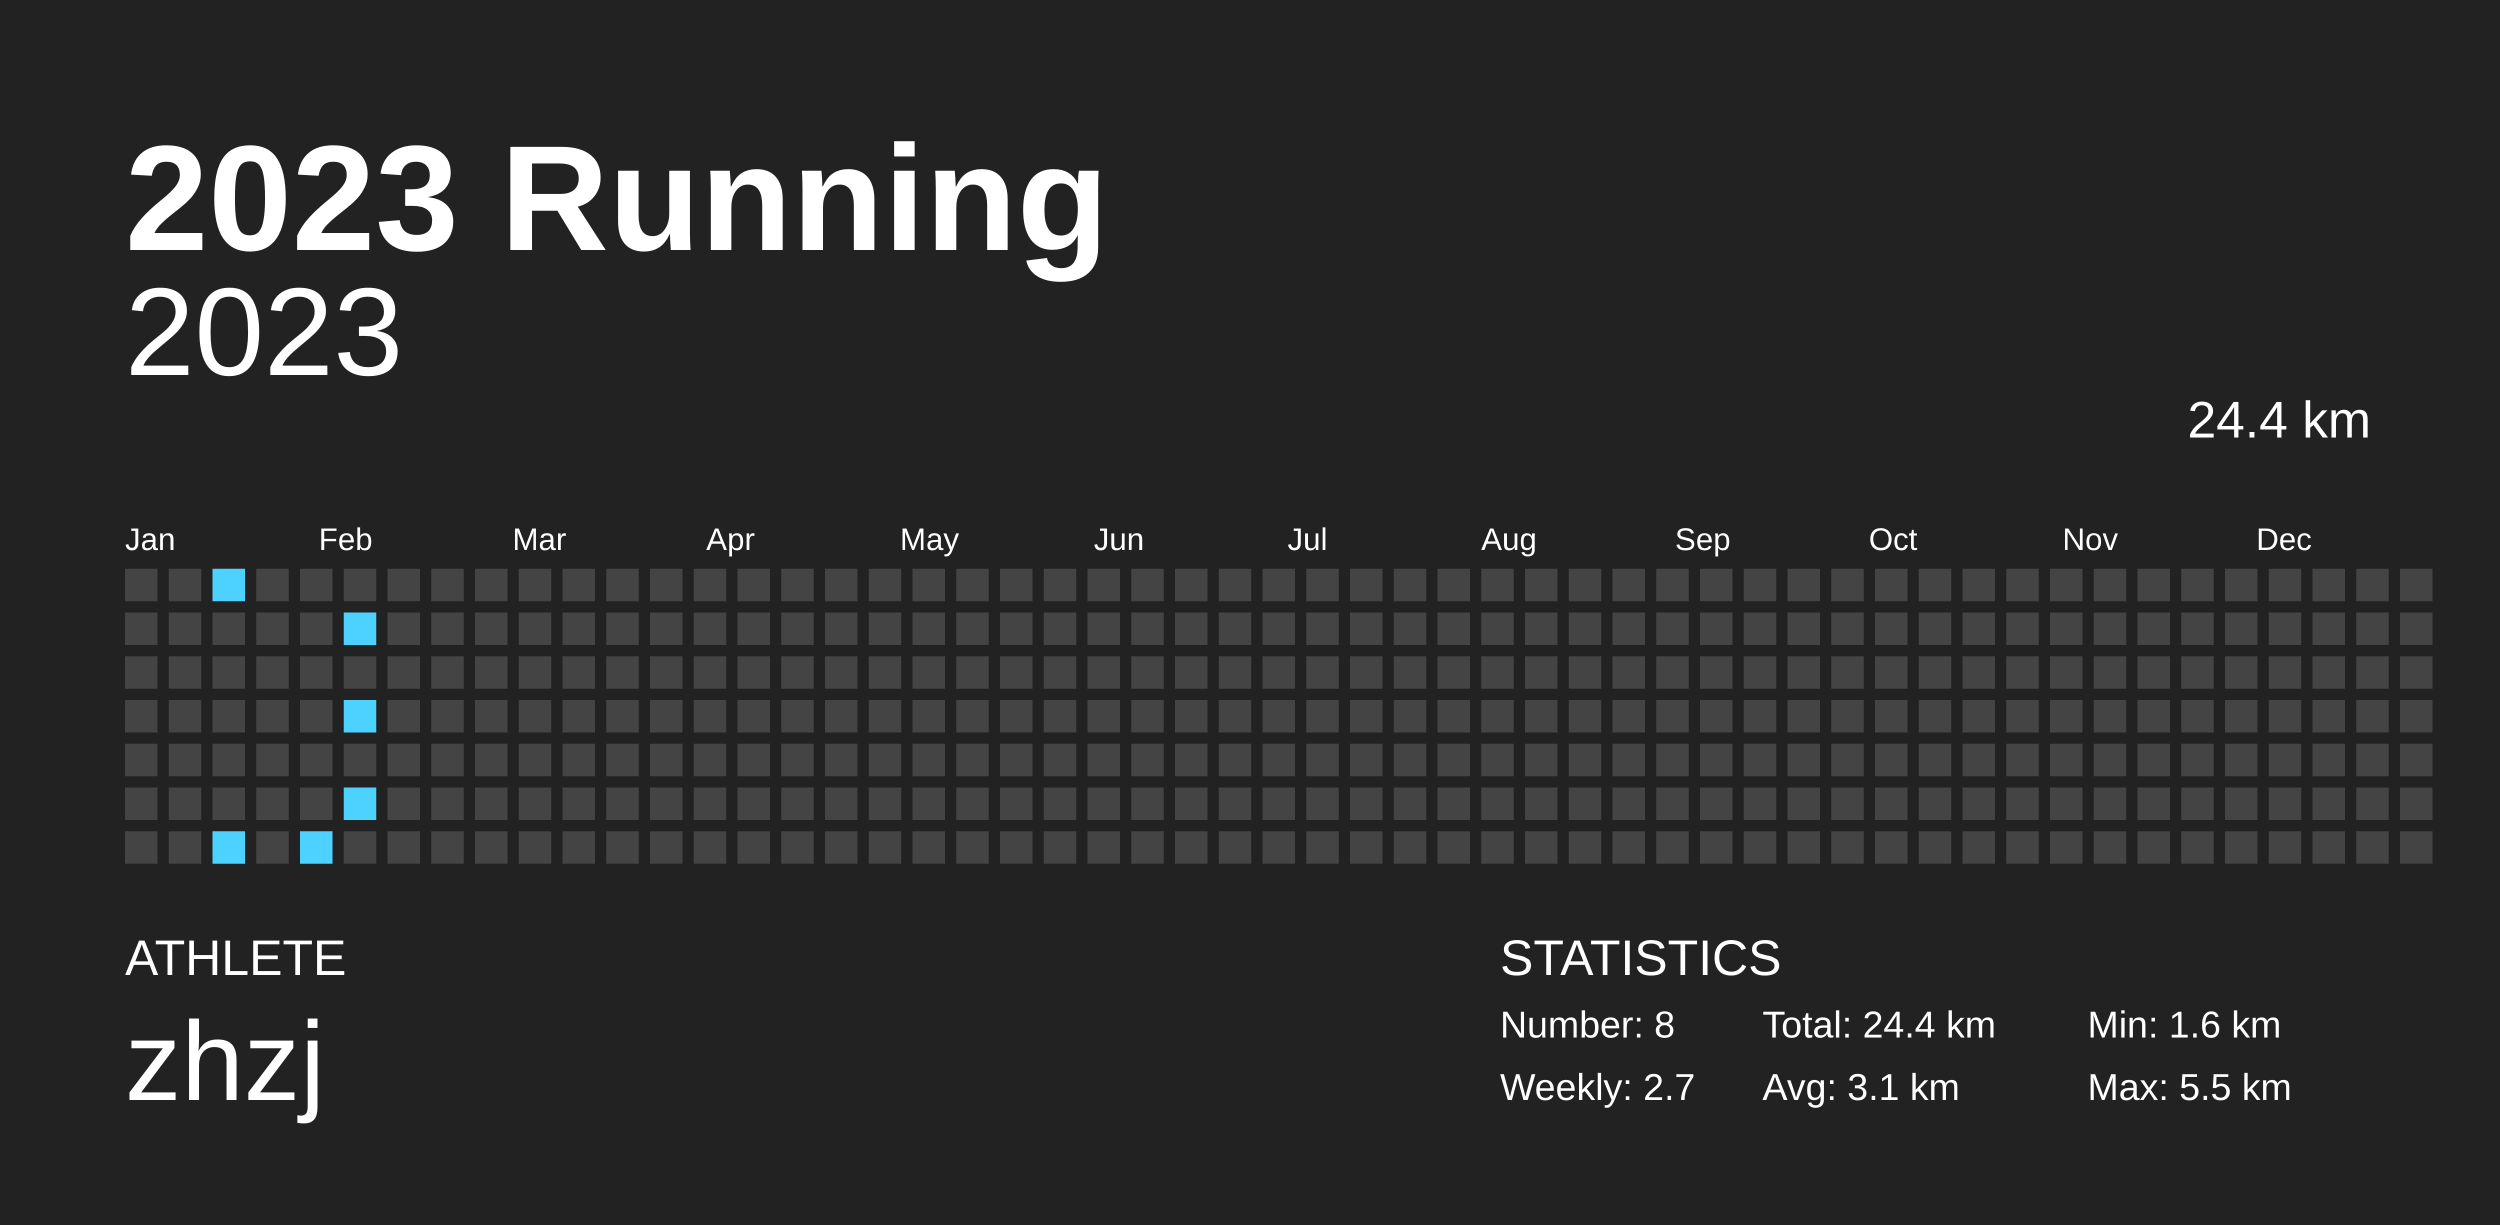
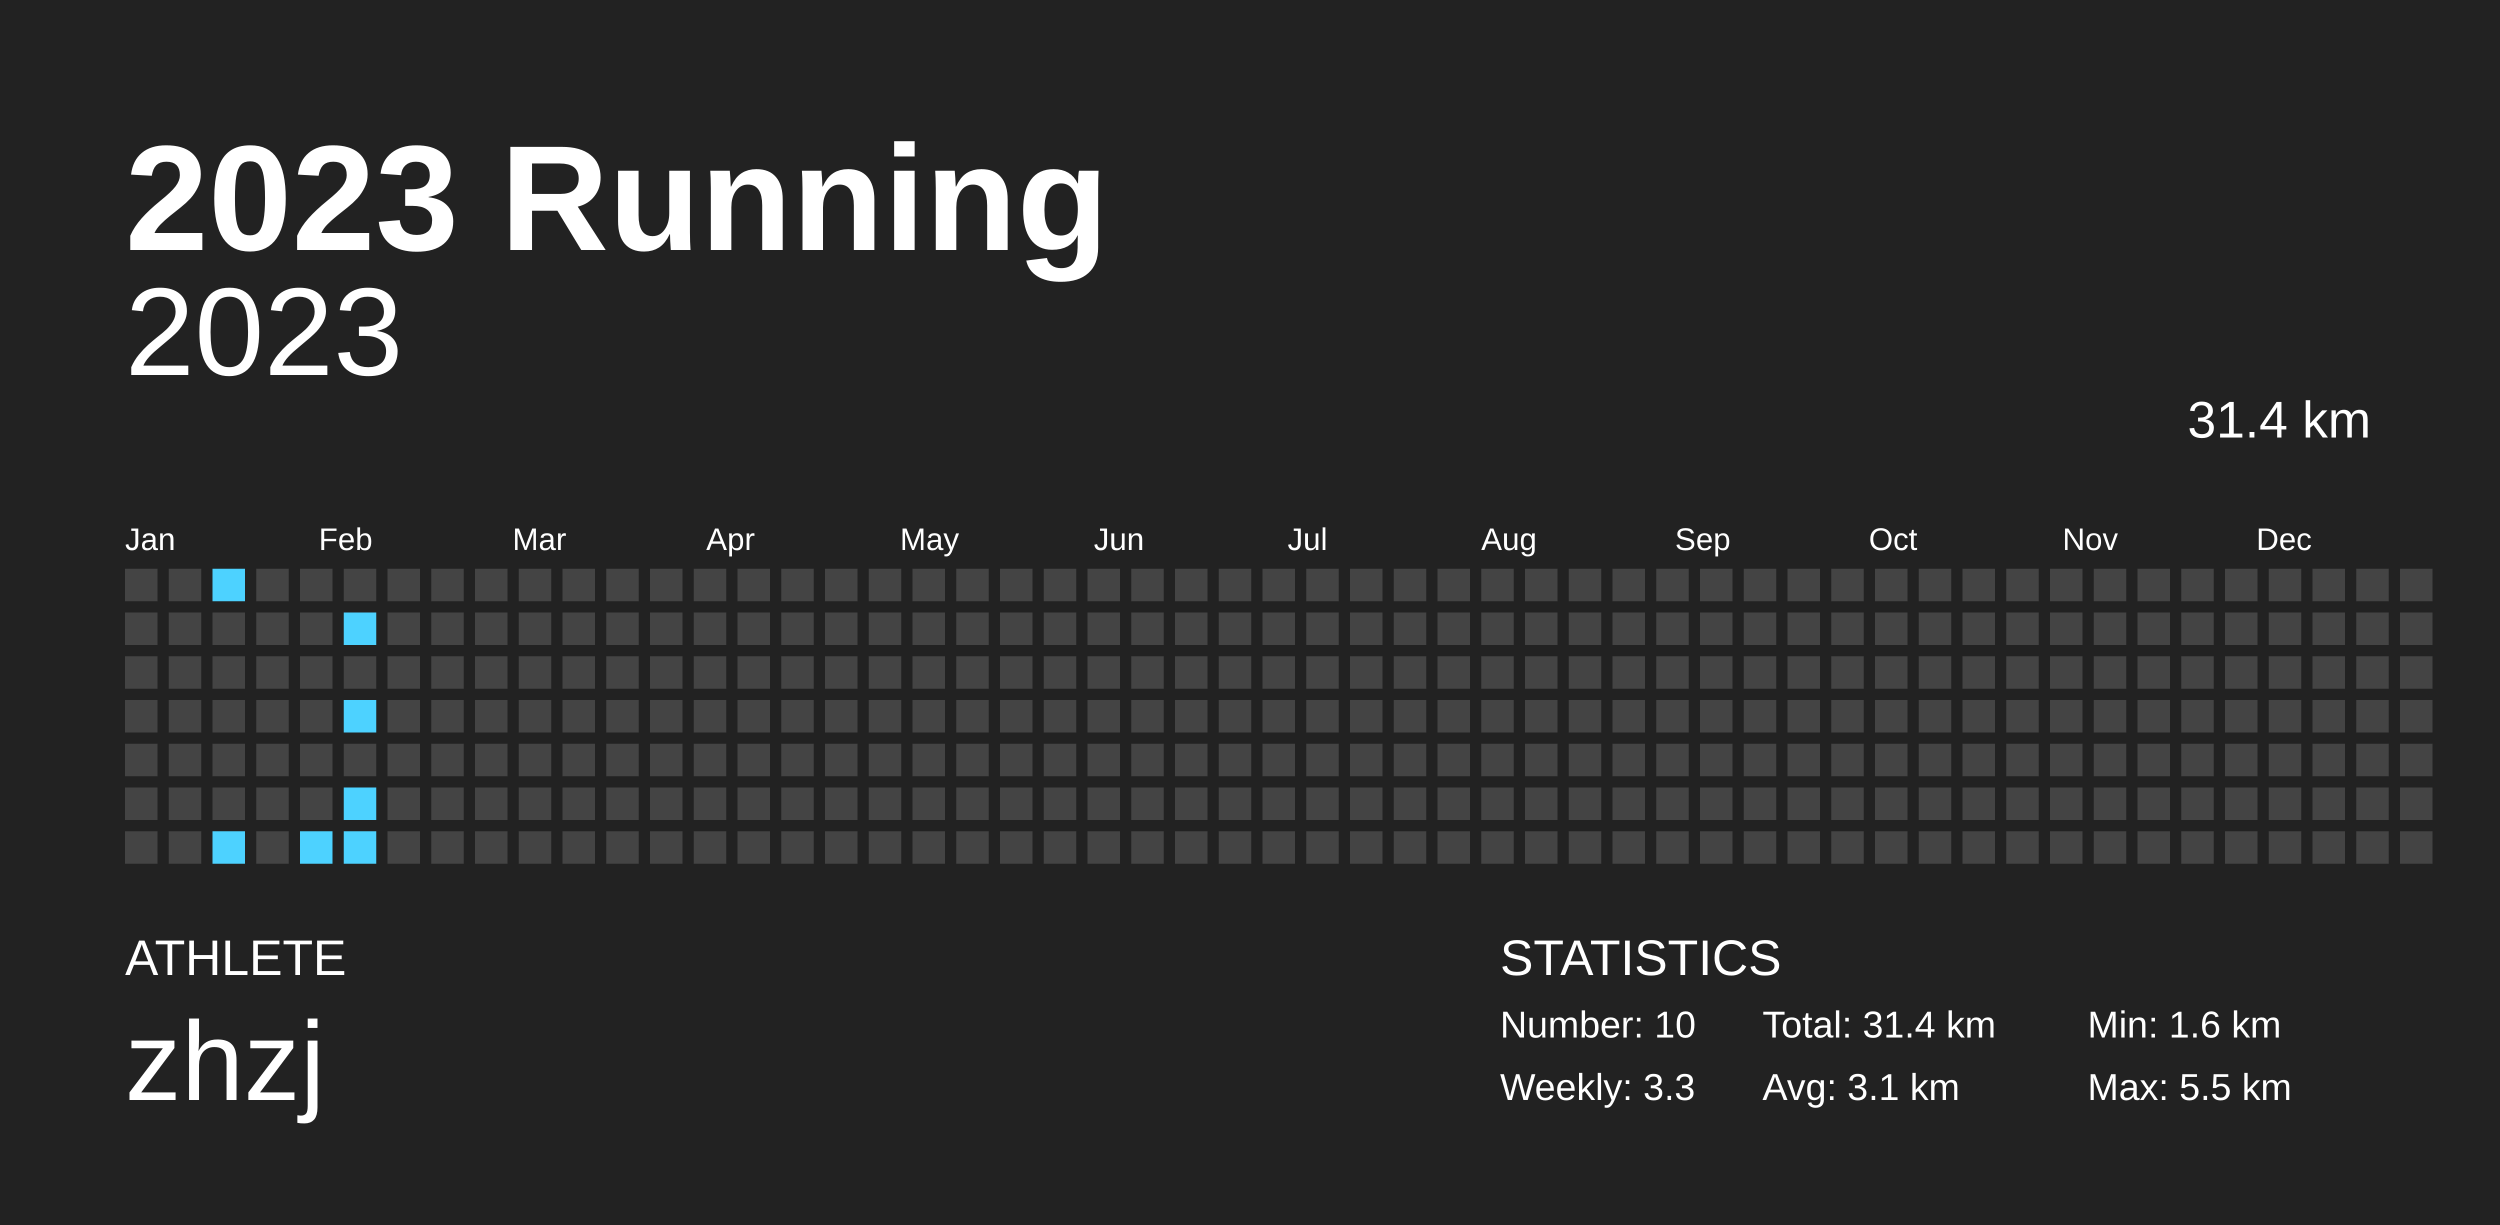
<svg xmlns="http://www.w3.org/2000/svg" baseProfile="full" height="98mm" version="1.1" viewBox="0,0,200,98" width="200mm">
  <defs />
  <rect fill="#222222" height="98" width="200" x="0" y="0" />
  <text fill="#FFFFFF" style="font-size:12px; font-family:Arial; font-weight:bold;" x="10" y="20">2023 Running</text>
  <text fill="#FFFFFF" style="font-size:4px; font-family:Arial" x="10" y="78">ATHLETE</text>
  <text fill="#FFFFFF" style="font-size:9px; font-family:Arial" x="10" y="88">zhzj</text>
  <text fill="#FFFFFF" style="font-size:4px; font-family:Arial" x="120" y="78">STATISTICS</text>
-   <text fill="#FFFFFF" style="font-size:3px; font-family:Arial" x="120" y="83">Number: 8</text>
-   <text fill="#FFFFFF" style="font-size:3px; font-family:Arial" x="120" y="88">Weekly: 2.7</text>
-   <text fill="#FFFFFF" style="font-size:3px; font-family:Arial" x="141" y="83">Total: 24.4 km</text>
+   <text fill="#FFFFFF" style="font-size:3px; font-family:Arial" x="120" y="83">Number: 10</text>
+   <text fill="#FFFFFF" style="font-size:3px; font-family:Arial" x="120" y="88">Weekly: 3.3</text>
+   <text fill="#FFFFFF" style="font-size:3px; font-family:Arial" x="141" y="83">Total: 31.4 km</text>
  <text fill="#FFFFFF" style="font-size:3px; font-family:Arial" x="141" y="88">Avg: 3.1 km</text>
  <text fill="#FFFFFF" style="font-size:3px; font-family:Arial" x="167" y="83">Min: 1.6 km</text>
  <text fill="#FFFFFF" style="font-size:3px; font-family:Arial" x="167" y="88">Max: 5.5 km</text>
  <text alignment-baseline="hanging" fill="#FFFFFF" style="font-size:10.0px; font-family:Arial;" x="10" y="30">2023</text>
-   <text alignment-baseline="hanging" fill="#FFFFFF" style="font-size:4.125px; font-family:Arial;" x="175" y="35">24.4 km</text>
+   <text alignment-baseline="hanging" fill="#FFFFFF" style="font-size:4.125px; font-family:Arial;" x="175" y="35">31.4 km</text>
  <text fill="#FFFFFF" style="font-size:2.5px; font-family:Arial" x="10.0" y="44">Jan</text>
  <text fill="#FFFFFF" style="font-size:2.5px; font-family:Arial" x="25.5" y="44">Feb</text>
  <text fill="#FFFFFF" style="font-size:2.5px; font-family:Arial" x="41.0" y="44">Mar</text>
  <text fill="#FFFFFF" style="font-size:2.5px; font-family:Arial" x="56.5" y="44">Apr</text>
  <text fill="#FFFFFF" style="font-size:2.5px; font-family:Arial" x="72.0" y="44">May</text>
  <text fill="#FFFFFF" style="font-size:2.5px; font-family:Arial" x="87.5" y="44">Jun</text>
  <text fill="#FFFFFF" style="font-size:2.5px; font-family:Arial" x="103.0" y="44">Jul</text>
  <text fill="#FFFFFF" style="font-size:2.5px; font-family:Arial" x="118.5" y="44">Aug</text>
  <text fill="#FFFFFF" style="font-size:2.5px; font-family:Arial" x="134.0" y="44">Sep</text>
  <text fill="#FFFFFF" style="font-size:2.5px; font-family:Arial" x="149.5" y="44">Oct</text>
  <text fill="#FFFFFF" style="font-size:2.5px; font-family:Arial" x="165.0" y="44">Nov</text>
  <text fill="#FFFFFF" style="font-size:2.5px; font-family:Arial" x="180.5" y="44">Dec</text>
  <rect fill="#444444" height="2.6" width="2.6" x="10.0" y="45.5" />
  <rect fill="#444444" height="2.6" width="2.6" x="10.0" y="49.0" />
  <rect fill="#444444" height="2.6" width="2.6" x="10.0" y="52.5" />
  <rect fill="#444444" height="2.6" width="2.6" x="10.0" y="56.0" />
  <rect fill="#444444" height="2.6" width="2.6" x="10.0" y="59.5" />
  <rect fill="#444444" height="2.6" width="2.6" x="10.0" y="63.0" />
  <rect fill="#444444" height="2.6" width="2.6" x="10.0" y="66.5" />
  <rect fill="#444444" height="2.6" width="2.6" x="13.5" y="45.5" />
  <rect fill="#444444" height="2.6" width="2.6" x="13.5" y="49.0" />
  <rect fill="#444444" height="2.6" width="2.6" x="13.5" y="52.5" />
  <rect fill="#444444" height="2.6" width="2.6" x="13.5" y="56.0" />
  <rect fill="#444444" height="2.6" width="2.6" x="13.5" y="59.5" />
  <rect fill="#444444" height="2.6" width="2.6" x="13.5" y="63.0" />
  <rect fill="#444444" height="2.6" width="2.6" x="13.5" y="66.5" />
  <rect fill="#4dd2ff" height="2.6" width="2.6" x="17.0" y="45.5" />
  <rect fill="#444444" height="2.6" width="2.6" x="17.0" y="49.0" />
  <rect fill="#444444" height="2.6" width="2.6" x="17.0" y="52.5" />
  <rect fill="#444444" height="2.6" width="2.6" x="17.0" y="56.0" />
  <rect fill="#444444" height="2.6" width="2.6" x="17.0" y="59.5" />
  <rect fill="#444444" height="2.6" width="2.6" x="17.0" y="63.0" />
  <rect fill="#4dd2ff" height="2.6" width="2.6" x="17.0" y="66.5" />
  <rect fill="#444444" height="2.6" width="2.6" x="20.5" y="45.5" />
  <rect fill="#444444" height="2.6" width="2.6" x="20.5" y="49.0" />
  <rect fill="#444444" height="2.6" width="2.6" x="20.5" y="52.5" />
  <rect fill="#444444" height="2.6" width="2.6" x="20.5" y="56.0" />
  <rect fill="#444444" height="2.6" width="2.6" x="20.5" y="59.5" />
  <rect fill="#444444" height="2.6" width="2.6" x="20.5" y="63.0" />
  <rect fill="#444444" height="2.6" width="2.6" x="20.5" y="66.5" />
  <rect fill="#444444" height="2.6" width="2.6" x="24.0" y="45.5" />
  <rect fill="#444444" height="2.6" width="2.6" x="24.0" y="49.0" />
  <rect fill="#444444" height="2.6" width="2.6" x="24.0" y="52.5" />
  <rect fill="#444444" height="2.6" width="2.6" x="24.0" y="56.0" />
  <rect fill="#444444" height="2.6" width="2.6" x="24.0" y="59.5" />
  <rect fill="#444444" height="2.6" width="2.6" x="24.0" y="63.0" />
  <rect fill="#4dd2ff" height="2.6" width="2.6" x="24.0" y="66.5" />
  <rect fill="#444444" height="2.6" width="2.6" x="27.5" y="45.5" />
  <rect fill="#4dd2ff" height="2.6" width="2.6" x="27.5" y="49.0" />
  <rect fill="#444444" height="2.6" width="2.6" x="27.5" y="52.5" />
  <rect fill="#4dd2ff" height="2.6" width="2.6" x="27.5" y="56.0" />
  <rect fill="#444444" height="2.6" width="2.6" x="27.5" y="59.5" />
  <rect fill="#4dd2ff" height="2.6" width="2.6" x="27.5" y="63.0" />
-   <rect fill="#444444" height="2.6" width="2.6" x="27.5" y="66.5" />
+   <rect fill="#4dd2ff" height="2.6" width="2.6" x="27.5" y="66.5" />
  <rect fill="#444444" height="2.6" width="2.6" x="31.0" y="45.5" />
  <rect fill="#444444" height="2.6" width="2.6" x="31.0" y="49.0" />
  <rect fill="#444444" height="2.6" width="2.6" x="31.0" y="52.5" />
  <rect fill="#444444" height="2.6" width="2.6" x="31.0" y="56.0" />
  <rect fill="#444444" height="2.6" width="2.6" x="31.0" y="59.5" />
  <rect fill="#444444" height="2.6" width="2.6" x="31.0" y="63.0" />
  <rect fill="#444444" height="2.6" width="2.6" x="31.0" y="66.5" />
  <rect fill="#444444" height="2.6" width="2.6" x="34.5" y="45.5" />
  <rect fill="#444444" height="2.6" width="2.6" x="34.5" y="49.0" />
  <rect fill="#444444" height="2.6" width="2.6" x="34.5" y="52.5" />
  <rect fill="#444444" height="2.6" width="2.6" x="34.5" y="56.0" />
  <rect fill="#444444" height="2.6" width="2.6" x="34.5" y="59.5" />
  <rect fill="#444444" height="2.6" width="2.6" x="34.5" y="63.0" />
  <rect fill="#444444" height="2.6" width="2.6" x="34.5" y="66.5" />
  <rect fill="#444444" height="2.6" width="2.6" x="38.0" y="45.5" />
  <rect fill="#444444" height="2.6" width="2.6" x="38.0" y="49.0" />
  <rect fill="#444444" height="2.6" width="2.6" x="38.0" y="52.5" />
  <rect fill="#444444" height="2.6" width="2.6" x="38.0" y="56.0" />
  <rect fill="#444444" height="2.6" width="2.6" x="38.0" y="59.5" />
  <rect fill="#444444" height="2.6" width="2.6" x="38.0" y="63.0" />
  <rect fill="#444444" height="2.6" width="2.6" x="38.0" y="66.5" />
  <rect fill="#444444" height="2.6" width="2.6" x="41.5" y="45.5" />
  <rect fill="#444444" height="2.6" width="2.6" x="41.5" y="49.0" />
  <rect fill="#444444" height="2.6" width="2.6" x="41.5" y="52.5" />
  <rect fill="#444444" height="2.6" width="2.6" x="41.5" y="56.0" />
  <rect fill="#444444" height="2.6" width="2.6" x="41.5" y="59.5" />
  <rect fill="#444444" height="2.6" width="2.6" x="41.5" y="63.0" />
  <rect fill="#444444" height="2.6" width="2.6" x="41.5" y="66.5" />
  <rect fill="#444444" height="2.6" width="2.6" x="45.0" y="45.5" />
  <rect fill="#444444" height="2.6" width="2.6" x="45.0" y="49.0" />
  <rect fill="#444444" height="2.6" width="2.6" x="45.0" y="52.5" />
  <rect fill="#444444" height="2.6" width="2.6" x="45.0" y="56.0" />
  <rect fill="#444444" height="2.6" width="2.6" x="45.0" y="59.5" />
  <rect fill="#444444" height="2.6" width="2.6" x="45.0" y="63.0" />
  <rect fill="#444444" height="2.6" width="2.6" x="45.0" y="66.5" />
  <rect fill="#444444" height="2.6" width="2.6" x="48.5" y="45.5" />
  <rect fill="#444444" height="2.6" width="2.6" x="48.5" y="49.0" />
  <rect fill="#444444" height="2.6" width="2.6" x="48.5" y="52.5" />
  <rect fill="#444444" height="2.6" width="2.6" x="48.5" y="56.0" />
  <rect fill="#444444" height="2.6" width="2.6" x="48.5" y="59.5" />
  <rect fill="#444444" height="2.6" width="2.6" x="48.5" y="63.0" />
  <rect fill="#444444" height="2.6" width="2.6" x="48.5" y="66.5" />
  <rect fill="#444444" height="2.6" width="2.6" x="52.0" y="45.5" />
  <rect fill="#444444" height="2.6" width="2.6" x="52.0" y="49.0" />
  <rect fill="#444444" height="2.6" width="2.6" x="52.0" y="52.5" />
  <rect fill="#444444" height="2.6" width="2.6" x="52.0" y="56.0" />
  <rect fill="#444444" height="2.6" width="2.6" x="52.0" y="59.5" />
  <rect fill="#444444" height="2.6" width="2.6" x="52.0" y="63.0" />
  <rect fill="#444444" height="2.6" width="2.6" x="52.0" y="66.5" />
  <rect fill="#444444" height="2.6" width="2.6" x="55.5" y="45.5" />
  <rect fill="#444444" height="2.6" width="2.6" x="55.5" y="49.0" />
  <rect fill="#444444" height="2.6" width="2.6" x="55.5" y="52.5" />
  <rect fill="#444444" height="2.6" width="2.6" x="55.5" y="56.0" />
  <rect fill="#444444" height="2.6" width="2.6" x="55.5" y="59.5" />
  <rect fill="#444444" height="2.6" width="2.6" x="55.5" y="63.0" />
  <rect fill="#444444" height="2.6" width="2.6" x="55.5" y="66.5" />
  <rect fill="#444444" height="2.6" width="2.6" x="59.0" y="45.5" />
  <rect fill="#444444" height="2.6" width="2.6" x="59.0" y="49.0" />
  <rect fill="#444444" height="2.6" width="2.6" x="59.0" y="52.5" />
  <rect fill="#444444" height="2.6" width="2.6" x="59.0" y="56.0" />
  <rect fill="#444444" height="2.6" width="2.6" x="59.0" y="59.5" />
  <rect fill="#444444" height="2.6" width="2.6" x="59.0" y="63.0" />
  <rect fill="#444444" height="2.6" width="2.6" x="59.0" y="66.5" />
  <rect fill="#444444" height="2.6" width="2.6" x="62.5" y="45.5" />
  <rect fill="#444444" height="2.6" width="2.6" x="62.5" y="49.0" />
  <rect fill="#444444" height="2.6" width="2.6" x="62.5" y="52.5" />
  <rect fill="#444444" height="2.6" width="2.6" x="62.5" y="56.0" />
  <rect fill="#444444" height="2.6" width="2.6" x="62.5" y="59.5" />
  <rect fill="#444444" height="2.6" width="2.6" x="62.5" y="63.0" />
  <rect fill="#444444" height="2.6" width="2.6" x="62.5" y="66.5" />
  <rect fill="#444444" height="2.6" width="2.6" x="66.0" y="45.5" />
  <rect fill="#444444" height="2.6" width="2.6" x="66.0" y="49.0" />
  <rect fill="#444444" height="2.6" width="2.6" x="66.0" y="52.5" />
  <rect fill="#444444" height="2.6" width="2.6" x="66.0" y="56.0" />
  <rect fill="#444444" height="2.6" width="2.6" x="66.0" y="59.5" />
  <rect fill="#444444" height="2.6" width="2.6" x="66.0" y="63.0" />
  <rect fill="#444444" height="2.6" width="2.6" x="66.0" y="66.5" />
  <rect fill="#444444" height="2.6" width="2.6" x="69.5" y="45.5" />
  <rect fill="#444444" height="2.6" width="2.6" x="69.5" y="49.0" />
  <rect fill="#444444" height="2.6" width="2.6" x="69.5" y="52.5" />
  <rect fill="#444444" height="2.6" width="2.6" x="69.5" y="56.0" />
  <rect fill="#444444" height="2.6" width="2.6" x="69.5" y="59.5" />
  <rect fill="#444444" height="2.6" width="2.6" x="69.5" y="63.0" />
  <rect fill="#444444" height="2.6" width="2.6" x="69.5" y="66.5" />
  <rect fill="#444444" height="2.6" width="2.6" x="73.0" y="45.5" />
  <rect fill="#444444" height="2.6" width="2.6" x="73.0" y="49.0" />
  <rect fill="#444444" height="2.6" width="2.6" x="73.0" y="52.5" />
  <rect fill="#444444" height="2.6" width="2.6" x="73.0" y="56.0" />
  <rect fill="#444444" height="2.6" width="2.6" x="73.0" y="59.5" />
  <rect fill="#444444" height="2.6" width="2.6" x="73.0" y="63.0" />
  <rect fill="#444444" height="2.6" width="2.6" x="73.0" y="66.5" />
  <rect fill="#444444" height="2.6" width="2.6" x="76.5" y="45.5" />
  <rect fill="#444444" height="2.6" width="2.6" x="76.5" y="49.0" />
  <rect fill="#444444" height="2.6" width="2.6" x="76.5" y="52.5" />
  <rect fill="#444444" height="2.6" width="2.6" x="76.5" y="56.0" />
  <rect fill="#444444" height="2.6" width="2.6" x="76.5" y="59.5" />
  <rect fill="#444444" height="2.6" width="2.6" x="76.5" y="63.0" />
  <rect fill="#444444" height="2.6" width="2.6" x="76.5" y="66.5" />
  <rect fill="#444444" height="2.6" width="2.6" x="80.0" y="45.5" />
  <rect fill="#444444" height="2.6" width="2.6" x="80.0" y="49.0" />
  <rect fill="#444444" height="2.6" width="2.6" x="80.0" y="52.5" />
  <rect fill="#444444" height="2.6" width="2.6" x="80.0" y="56.0" />
  <rect fill="#444444" height="2.6" width="2.6" x="80.0" y="59.5" />
  <rect fill="#444444" height="2.6" width="2.6" x="80.0" y="63.0" />
  <rect fill="#444444" height="2.6" width="2.6" x="80.0" y="66.5" />
  <rect fill="#444444" height="2.6" width="2.6" x="83.5" y="45.5" />
  <rect fill="#444444" height="2.6" width="2.6" x="83.5" y="49.0" />
  <rect fill="#444444" height="2.6" width="2.6" x="83.5" y="52.5" />
  <rect fill="#444444" height="2.6" width="2.6" x="83.5" y="56.0" />
  <rect fill="#444444" height="2.6" width="2.6" x="83.5" y="59.5" />
  <rect fill="#444444" height="2.6" width="2.6" x="83.5" y="63.0" />
  <rect fill="#444444" height="2.6" width="2.6" x="83.5" y="66.5" />
  <rect fill="#444444" height="2.6" width="2.6" x="87.0" y="45.5" />
  <rect fill="#444444" height="2.6" width="2.6" x="87.0" y="49.0" />
  <rect fill="#444444" height="2.6" width="2.6" x="87.0" y="52.5" />
  <rect fill="#444444" height="2.6" width="2.6" x="87.0" y="56.0" />
  <rect fill="#444444" height="2.6" width="2.6" x="87.0" y="59.5" />
  <rect fill="#444444" height="2.6" width="2.6" x="87.0" y="63.0" />
  <rect fill="#444444" height="2.6" width="2.6" x="87.0" y="66.5" />
  <rect fill="#444444" height="2.6" width="2.6" x="90.5" y="45.5" />
  <rect fill="#444444" height="2.6" width="2.6" x="90.5" y="49.0" />
  <rect fill="#444444" height="2.6" width="2.6" x="90.5" y="52.5" />
  <rect fill="#444444" height="2.6" width="2.6" x="90.5" y="56.0" />
  <rect fill="#444444" height="2.6" width="2.6" x="90.5" y="59.5" />
  <rect fill="#444444" height="2.6" width="2.6" x="90.5" y="63.0" />
  <rect fill="#444444" height="2.6" width="2.6" x="90.5" y="66.5" />
  <rect fill="#444444" height="2.6" width="2.6" x="94.0" y="45.5" />
  <rect fill="#444444" height="2.6" width="2.6" x="94.0" y="49.0" />
  <rect fill="#444444" height="2.6" width="2.6" x="94.0" y="52.5" />
  <rect fill="#444444" height="2.6" width="2.6" x="94.0" y="56.0" />
  <rect fill="#444444" height="2.6" width="2.6" x="94.0" y="59.5" />
  <rect fill="#444444" height="2.6" width="2.6" x="94.0" y="63.0" />
  <rect fill="#444444" height="2.6" width="2.6" x="94.0" y="66.5" />
  <rect fill="#444444" height="2.6" width="2.6" x="97.5" y="45.5" />
  <rect fill="#444444" height="2.6" width="2.6" x="97.5" y="49.0" />
  <rect fill="#444444" height="2.6" width="2.6" x="97.5" y="52.5" />
  <rect fill="#444444" height="2.6" width="2.6" x="97.5" y="56.0" />
  <rect fill="#444444" height="2.6" width="2.6" x="97.5" y="59.5" />
  <rect fill="#444444" height="2.6" width="2.6" x="97.5" y="63.0" />
  <rect fill="#444444" height="2.6" width="2.6" x="97.5" y="66.5" />
  <rect fill="#444444" height="2.6" width="2.6" x="101.0" y="45.5" />
  <rect fill="#444444" height="2.6" width="2.6" x="101.0" y="49.0" />
  <rect fill="#444444" height="2.6" width="2.6" x="101.0" y="52.5" />
  <rect fill="#444444" height="2.6" width="2.6" x="101.0" y="56.0" />
  <rect fill="#444444" height="2.6" width="2.6" x="101.0" y="59.5" />
  <rect fill="#444444" height="2.6" width="2.6" x="101.0" y="63.0" />
  <rect fill="#444444" height="2.6" width="2.6" x="101.0" y="66.5" />
  <rect fill="#444444" height="2.6" width="2.6" x="104.5" y="45.5" />
  <rect fill="#444444" height="2.6" width="2.6" x="104.5" y="49.0" />
  <rect fill="#444444" height="2.6" width="2.6" x="104.5" y="52.5" />
  <rect fill="#444444" height="2.6" width="2.6" x="104.5" y="56.0" />
  <rect fill="#444444" height="2.6" width="2.6" x="104.5" y="59.5" />
  <rect fill="#444444" height="2.6" width="2.6" x="104.5" y="63.0" />
  <rect fill="#444444" height="2.6" width="2.6" x="104.5" y="66.5" />
  <rect fill="#444444" height="2.6" width="2.6" x="108.0" y="45.5" />
  <rect fill="#444444" height="2.6" width="2.6" x="108.0" y="49.0" />
  <rect fill="#444444" height="2.6" width="2.6" x="108.0" y="52.5" />
  <rect fill="#444444" height="2.6" width="2.6" x="108.0" y="56.0" />
  <rect fill="#444444" height="2.6" width="2.6" x="108.0" y="59.5" />
  <rect fill="#444444" height="2.6" width="2.6" x="108.0" y="63.0" />
  <rect fill="#444444" height="2.6" width="2.6" x="108.0" y="66.5" />
  <rect fill="#444444" height="2.6" width="2.6" x="111.5" y="45.5" />
  <rect fill="#444444" height="2.6" width="2.6" x="111.5" y="49.0" />
  <rect fill="#444444" height="2.6" width="2.6" x="111.5" y="52.5" />
  <rect fill="#444444" height="2.6" width="2.6" x="111.5" y="56.0" />
  <rect fill="#444444" height="2.6" width="2.6" x="111.5" y="59.5" />
  <rect fill="#444444" height="2.6" width="2.6" x="111.5" y="63.0" />
  <rect fill="#444444" height="2.6" width="2.6" x="111.5" y="66.5" />
  <rect fill="#444444" height="2.6" width="2.6" x="115.0" y="45.5" />
  <rect fill="#444444" height="2.6" width="2.6" x="115.0" y="49.0" />
  <rect fill="#444444" height="2.6" width="2.6" x="115.0" y="52.5" />
  <rect fill="#444444" height="2.6" width="2.6" x="115.0" y="56.0" />
  <rect fill="#444444" height="2.6" width="2.6" x="115.0" y="59.5" />
  <rect fill="#444444" height="2.6" width="2.6" x="115.0" y="63.0" />
  <rect fill="#444444" height="2.6" width="2.6" x="115.0" y="66.5" />
  <rect fill="#444444" height="2.6" width="2.6" x="118.5" y="45.5" />
  <rect fill="#444444" height="2.6" width="2.6" x="118.5" y="49.0" />
  <rect fill="#444444" height="2.6" width="2.6" x="118.5" y="52.5" />
  <rect fill="#444444" height="2.6" width="2.6" x="118.5" y="56.0" />
  <rect fill="#444444" height="2.6" width="2.6" x="118.5" y="59.5" />
  <rect fill="#444444" height="2.6" width="2.6" x="118.5" y="63.0" />
  <rect fill="#444444" height="2.6" width="2.6" x="118.5" y="66.5" />
  <rect fill="#444444" height="2.6" width="2.6" x="122.0" y="45.5" />
  <rect fill="#444444" height="2.6" width="2.6" x="122.0" y="49.0" />
  <rect fill="#444444" height="2.6" width="2.6" x="122.0" y="52.5" />
  <rect fill="#444444" height="2.6" width="2.6" x="122.0" y="56.0" />
  <rect fill="#444444" height="2.6" width="2.6" x="122.0" y="59.5" />
  <rect fill="#444444" height="2.6" width="2.6" x="122.0" y="63.0" />
  <rect fill="#444444" height="2.6" width="2.6" x="122.0" y="66.5" />
  <rect fill="#444444" height="2.6" width="2.6" x="125.5" y="45.5" />
  <rect fill="#444444" height="2.6" width="2.6" x="125.5" y="49.0" />
  <rect fill="#444444" height="2.6" width="2.6" x="125.5" y="52.5" />
  <rect fill="#444444" height="2.6" width="2.6" x="125.5" y="56.0" />
  <rect fill="#444444" height="2.6" width="2.6" x="125.5" y="59.5" />
  <rect fill="#444444" height="2.6" width="2.6" x="125.5" y="63.0" />
  <rect fill="#444444" height="2.6" width="2.6" x="125.5" y="66.5" />
  <rect fill="#444444" height="2.6" width="2.6" x="129.0" y="45.5" />
  <rect fill="#444444" height="2.6" width="2.6" x="129.0" y="49.0" />
  <rect fill="#444444" height="2.6" width="2.6" x="129.0" y="52.5" />
  <rect fill="#444444" height="2.6" width="2.6" x="129.0" y="56.0" />
  <rect fill="#444444" height="2.6" width="2.6" x="129.0" y="59.5" />
  <rect fill="#444444" height="2.6" width="2.6" x="129.0" y="63.0" />
  <rect fill="#444444" height="2.6" width="2.6" x="129.0" y="66.5" />
  <rect fill="#444444" height="2.6" width="2.6" x="132.5" y="45.5" />
  <rect fill="#444444" height="2.6" width="2.6" x="132.5" y="49.0" />
  <rect fill="#444444" height="2.6" width="2.6" x="132.5" y="52.5" />
  <rect fill="#444444" height="2.6" width="2.6" x="132.5" y="56.0" />
  <rect fill="#444444" height="2.6" width="2.6" x="132.5" y="59.5" />
  <rect fill="#444444" height="2.6" width="2.6" x="132.5" y="63.0" />
  <rect fill="#444444" height="2.6" width="2.6" x="132.5" y="66.5" />
  <rect fill="#444444" height="2.6" width="2.6" x="136.0" y="45.5" />
  <rect fill="#444444" height="2.6" width="2.6" x="136.0" y="49.0" />
  <rect fill="#444444" height="2.6" width="2.6" x="136.0" y="52.5" />
  <rect fill="#444444" height="2.6" width="2.6" x="136.0" y="56.0" />
  <rect fill="#444444" height="2.6" width="2.6" x="136.0" y="59.5" />
  <rect fill="#444444" height="2.6" width="2.6" x="136.0" y="63.0" />
  <rect fill="#444444" height="2.6" width="2.6" x="136.0" y="66.5" />
  <rect fill="#444444" height="2.6" width="2.6" x="139.5" y="45.5" />
  <rect fill="#444444" height="2.6" width="2.6" x="139.5" y="49.0" />
  <rect fill="#444444" height="2.6" width="2.6" x="139.5" y="52.5" />
  <rect fill="#444444" height="2.6" width="2.6" x="139.5" y="56.0" />
  <rect fill="#444444" height="2.6" width="2.6" x="139.5" y="59.5" />
  <rect fill="#444444" height="2.6" width="2.6" x="139.5" y="63.0" />
  <rect fill="#444444" height="2.6" width="2.6" x="139.5" y="66.5" />
  <rect fill="#444444" height="2.6" width="2.6" x="143.0" y="45.5" />
  <rect fill="#444444" height="2.6" width="2.6" x="143.0" y="49.0" />
  <rect fill="#444444" height="2.6" width="2.6" x="143.0" y="52.5" />
  <rect fill="#444444" height="2.6" width="2.6" x="143.0" y="56.0" />
  <rect fill="#444444" height="2.6" width="2.6" x="143.0" y="59.5" />
  <rect fill="#444444" height="2.6" width="2.6" x="143.0" y="63.0" />
  <rect fill="#444444" height="2.6" width="2.6" x="143.0" y="66.5" />
  <rect fill="#444444" height="2.6" width="2.6" x="146.5" y="45.5" />
  <rect fill="#444444" height="2.6" width="2.6" x="146.5" y="49.0" />
  <rect fill="#444444" height="2.6" width="2.6" x="146.5" y="52.5" />
  <rect fill="#444444" height="2.6" width="2.6" x="146.5" y="56.0" />
  <rect fill="#444444" height="2.6" width="2.6" x="146.5" y="59.5" />
  <rect fill="#444444" height="2.6" width="2.6" x="146.5" y="63.0" />
  <rect fill="#444444" height="2.6" width="2.6" x="146.5" y="66.5" />
  <rect fill="#444444" height="2.6" width="2.6" x="150.0" y="45.5" />
  <rect fill="#444444" height="2.6" width="2.6" x="150.0" y="49.0" />
  <rect fill="#444444" height="2.6" width="2.6" x="150.0" y="52.5" />
  <rect fill="#444444" height="2.6" width="2.6" x="150.0" y="56.0" />
  <rect fill="#444444" height="2.6" width="2.6" x="150.0" y="59.5" />
  <rect fill="#444444" height="2.6" width="2.6" x="150.0" y="63.0" />
  <rect fill="#444444" height="2.6" width="2.6" x="150.0" y="66.5" />
  <rect fill="#444444" height="2.6" width="2.6" x="153.5" y="45.5" />
  <rect fill="#444444" height="2.6" width="2.6" x="153.5" y="49.0" />
  <rect fill="#444444" height="2.6" width="2.6" x="153.5" y="52.5" />
  <rect fill="#444444" height="2.6" width="2.6" x="153.5" y="56.0" />
  <rect fill="#444444" height="2.6" width="2.6" x="153.5" y="59.5" />
  <rect fill="#444444" height="2.6" width="2.6" x="153.5" y="63.0" />
  <rect fill="#444444" height="2.6" width="2.6" x="153.5" y="66.5" />
  <rect fill="#444444" height="2.6" width="2.6" x="157.0" y="45.5" />
  <rect fill="#444444" height="2.6" width="2.6" x="157.0" y="49.0" />
  <rect fill="#444444" height="2.6" width="2.6" x="157.0" y="52.5" />
  <rect fill="#444444" height="2.6" width="2.6" x="157.0" y="56.0" />
  <rect fill="#444444" height="2.6" width="2.6" x="157.0" y="59.5" />
  <rect fill="#444444" height="2.6" width="2.6" x="157.0" y="63.0" />
  <rect fill="#444444" height="2.6" width="2.6" x="157.0" y="66.5" />
  <rect fill="#444444" height="2.6" width="2.6" x="160.5" y="45.5" />
  <rect fill="#444444" height="2.6" width="2.6" x="160.5" y="49.0" />
  <rect fill="#444444" height="2.6" width="2.6" x="160.5" y="52.5" />
  <rect fill="#444444" height="2.6" width="2.6" x="160.5" y="56.0" />
  <rect fill="#444444" height="2.6" width="2.6" x="160.5" y="59.5" />
  <rect fill="#444444" height="2.6" width="2.6" x="160.5" y="63.0" />
  <rect fill="#444444" height="2.6" width="2.6" x="160.5" y="66.5" />
  <rect fill="#444444" height="2.6" width="2.6" x="164.0" y="45.5" />
  <rect fill="#444444" height="2.6" width="2.6" x="164.0" y="49.0" />
  <rect fill="#444444" height="2.6" width="2.6" x="164.0" y="52.5" />
  <rect fill="#444444" height="2.6" width="2.6" x="164.0" y="56.0" />
  <rect fill="#444444" height="2.6" width="2.6" x="164.0" y="59.5" />
  <rect fill="#444444" height="2.6" width="2.6" x="164.0" y="63.0" />
  <rect fill="#444444" height="2.6" width="2.6" x="164.0" y="66.5" />
  <rect fill="#444444" height="2.6" width="2.6" x="167.5" y="45.5" />
  <rect fill="#444444" height="2.6" width="2.6" x="167.5" y="49.0" />
  <rect fill="#444444" height="2.6" width="2.6" x="167.5" y="52.5" />
  <rect fill="#444444" height="2.6" width="2.6" x="167.5" y="56.0" />
  <rect fill="#444444" height="2.6" width="2.6" x="167.5" y="59.5" />
  <rect fill="#444444" height="2.6" width="2.6" x="167.5" y="63.0" />
  <rect fill="#444444" height="2.6" width="2.6" x="167.5" y="66.5" />
  <rect fill="#444444" height="2.6" width="2.6" x="171.0" y="45.5" />
  <rect fill="#444444" height="2.6" width="2.6" x="171.0" y="49.0" />
  <rect fill="#444444" height="2.6" width="2.6" x="171.0" y="52.5" />
  <rect fill="#444444" height="2.6" width="2.6" x="171.0" y="56.0" />
  <rect fill="#444444" height="2.6" width="2.6" x="171.0" y="59.5" />
  <rect fill="#444444" height="2.6" width="2.6" x="171.0" y="63.0" />
  <rect fill="#444444" height="2.6" width="2.6" x="171.0" y="66.5" />
  <rect fill="#444444" height="2.6" width="2.6" x="174.5" y="45.5" />
  <rect fill="#444444" height="2.6" width="2.6" x="174.5" y="49.0" />
  <rect fill="#444444" height="2.6" width="2.6" x="174.5" y="52.5" />
  <rect fill="#444444" height="2.6" width="2.6" x="174.5" y="56.0" />
  <rect fill="#444444" height="2.6" width="2.6" x="174.5" y="59.5" />
  <rect fill="#444444" height="2.6" width="2.6" x="174.5" y="63.0" />
  <rect fill="#444444" height="2.6" width="2.6" x="174.5" y="66.5" />
  <rect fill="#444444" height="2.6" width="2.6" x="178.0" y="45.5" />
  <rect fill="#444444" height="2.6" width="2.6" x="178.0" y="49.0" />
  <rect fill="#444444" height="2.6" width="2.6" x="178.0" y="52.5" />
  <rect fill="#444444" height="2.6" width="2.6" x="178.0" y="56.0" />
  <rect fill="#444444" height="2.6" width="2.6" x="178.0" y="59.5" />
  <rect fill="#444444" height="2.6" width="2.6" x="178.0" y="63.0" />
  <rect fill="#444444" height="2.6" width="2.6" x="178.0" y="66.5" />
  <rect fill="#444444" height="2.6" width="2.6" x="181.5" y="45.5" />
  <rect fill="#444444" height="2.6" width="2.6" x="181.5" y="49.0" />
  <rect fill="#444444" height="2.6" width="2.6" x="181.5" y="52.5" />
  <rect fill="#444444" height="2.6" width="2.6" x="181.5" y="56.0" />
  <rect fill="#444444" height="2.6" width="2.6" x="181.5" y="59.5" />
  <rect fill="#444444" height="2.6" width="2.6" x="181.5" y="63.0" />
  <rect fill="#444444" height="2.6" width="2.6" x="181.5" y="66.5" />
  <rect fill="#444444" height="2.6" width="2.6" x="185.0" y="45.5" />
  <rect fill="#444444" height="2.6" width="2.6" x="185.0" y="49.0" />
  <rect fill="#444444" height="2.6" width="2.6" x="185.0" y="52.5" />
  <rect fill="#444444" height="2.6" width="2.6" x="185.0" y="56.0" />
  <rect fill="#444444" height="2.6" width="2.6" x="185.0" y="59.5" />
  <rect fill="#444444" height="2.6" width="2.6" x="185.0" y="63.0" />
  <rect fill="#444444" height="2.6" width="2.6" x="185.0" y="66.5" />
  <rect fill="#444444" height="2.6" width="2.6" x="188.5" y="45.5" />
  <rect fill="#444444" height="2.6" width="2.6" x="188.5" y="49.0" />
  <rect fill="#444444" height="2.6" width="2.6" x="188.5" y="52.5" />
  <rect fill="#444444" height="2.6" width="2.6" x="188.5" y="56.0" />
  <rect fill="#444444" height="2.6" width="2.6" x="188.5" y="59.5" />
  <rect fill="#444444" height="2.6" width="2.6" x="188.5" y="63.0" />
  <rect fill="#444444" height="2.6" width="2.6" x="188.5" y="66.5" />
  <rect fill="#444444" height="2.6" width="2.6" x="192.0" y="45.5" />
  <rect fill="#444444" height="2.6" width="2.6" x="192.0" y="49.0" />
  <rect fill="#444444" height="2.6" width="2.6" x="192.0" y="52.5" />
  <rect fill="#444444" height="2.6" width="2.6" x="192.0" y="56.0" />
  <rect fill="#444444" height="2.6" width="2.6" x="192.0" y="59.5" />
  <rect fill="#444444" height="2.6" width="2.6" x="192.0" y="63.0" />
  <rect fill="#444444" height="2.6" width="2.6" x="192.0" y="66.5" />
</svg>
